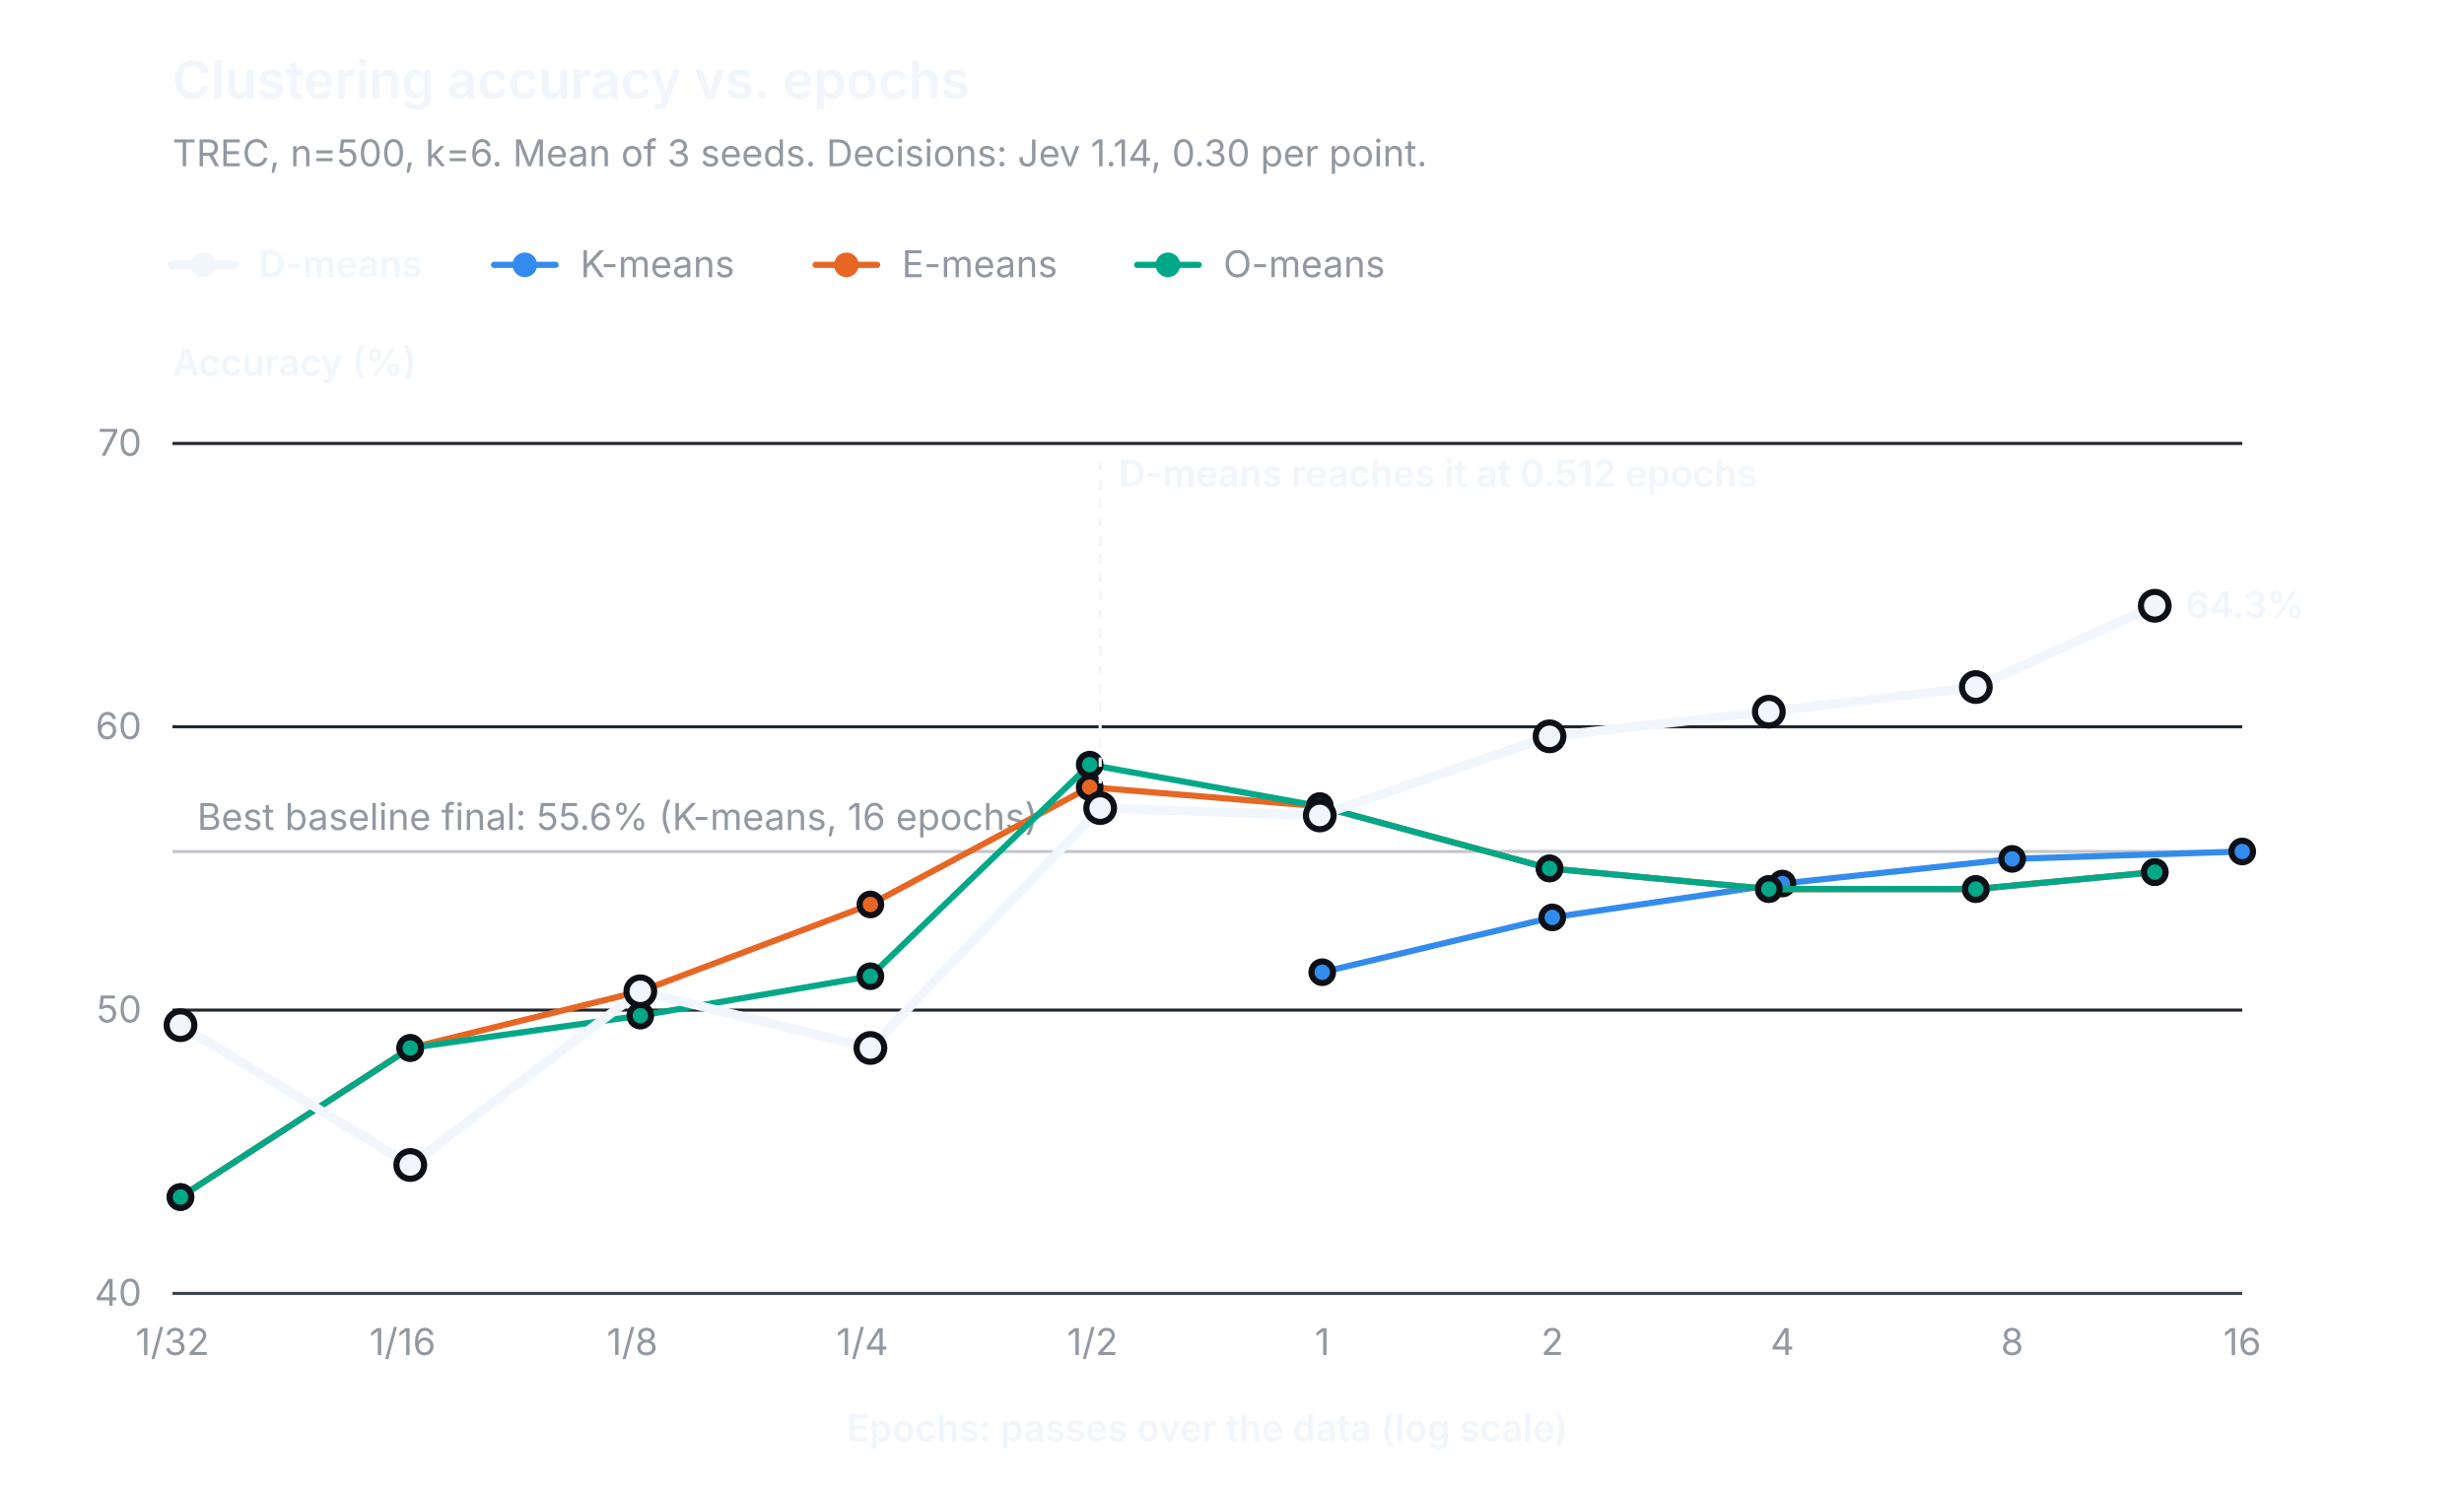
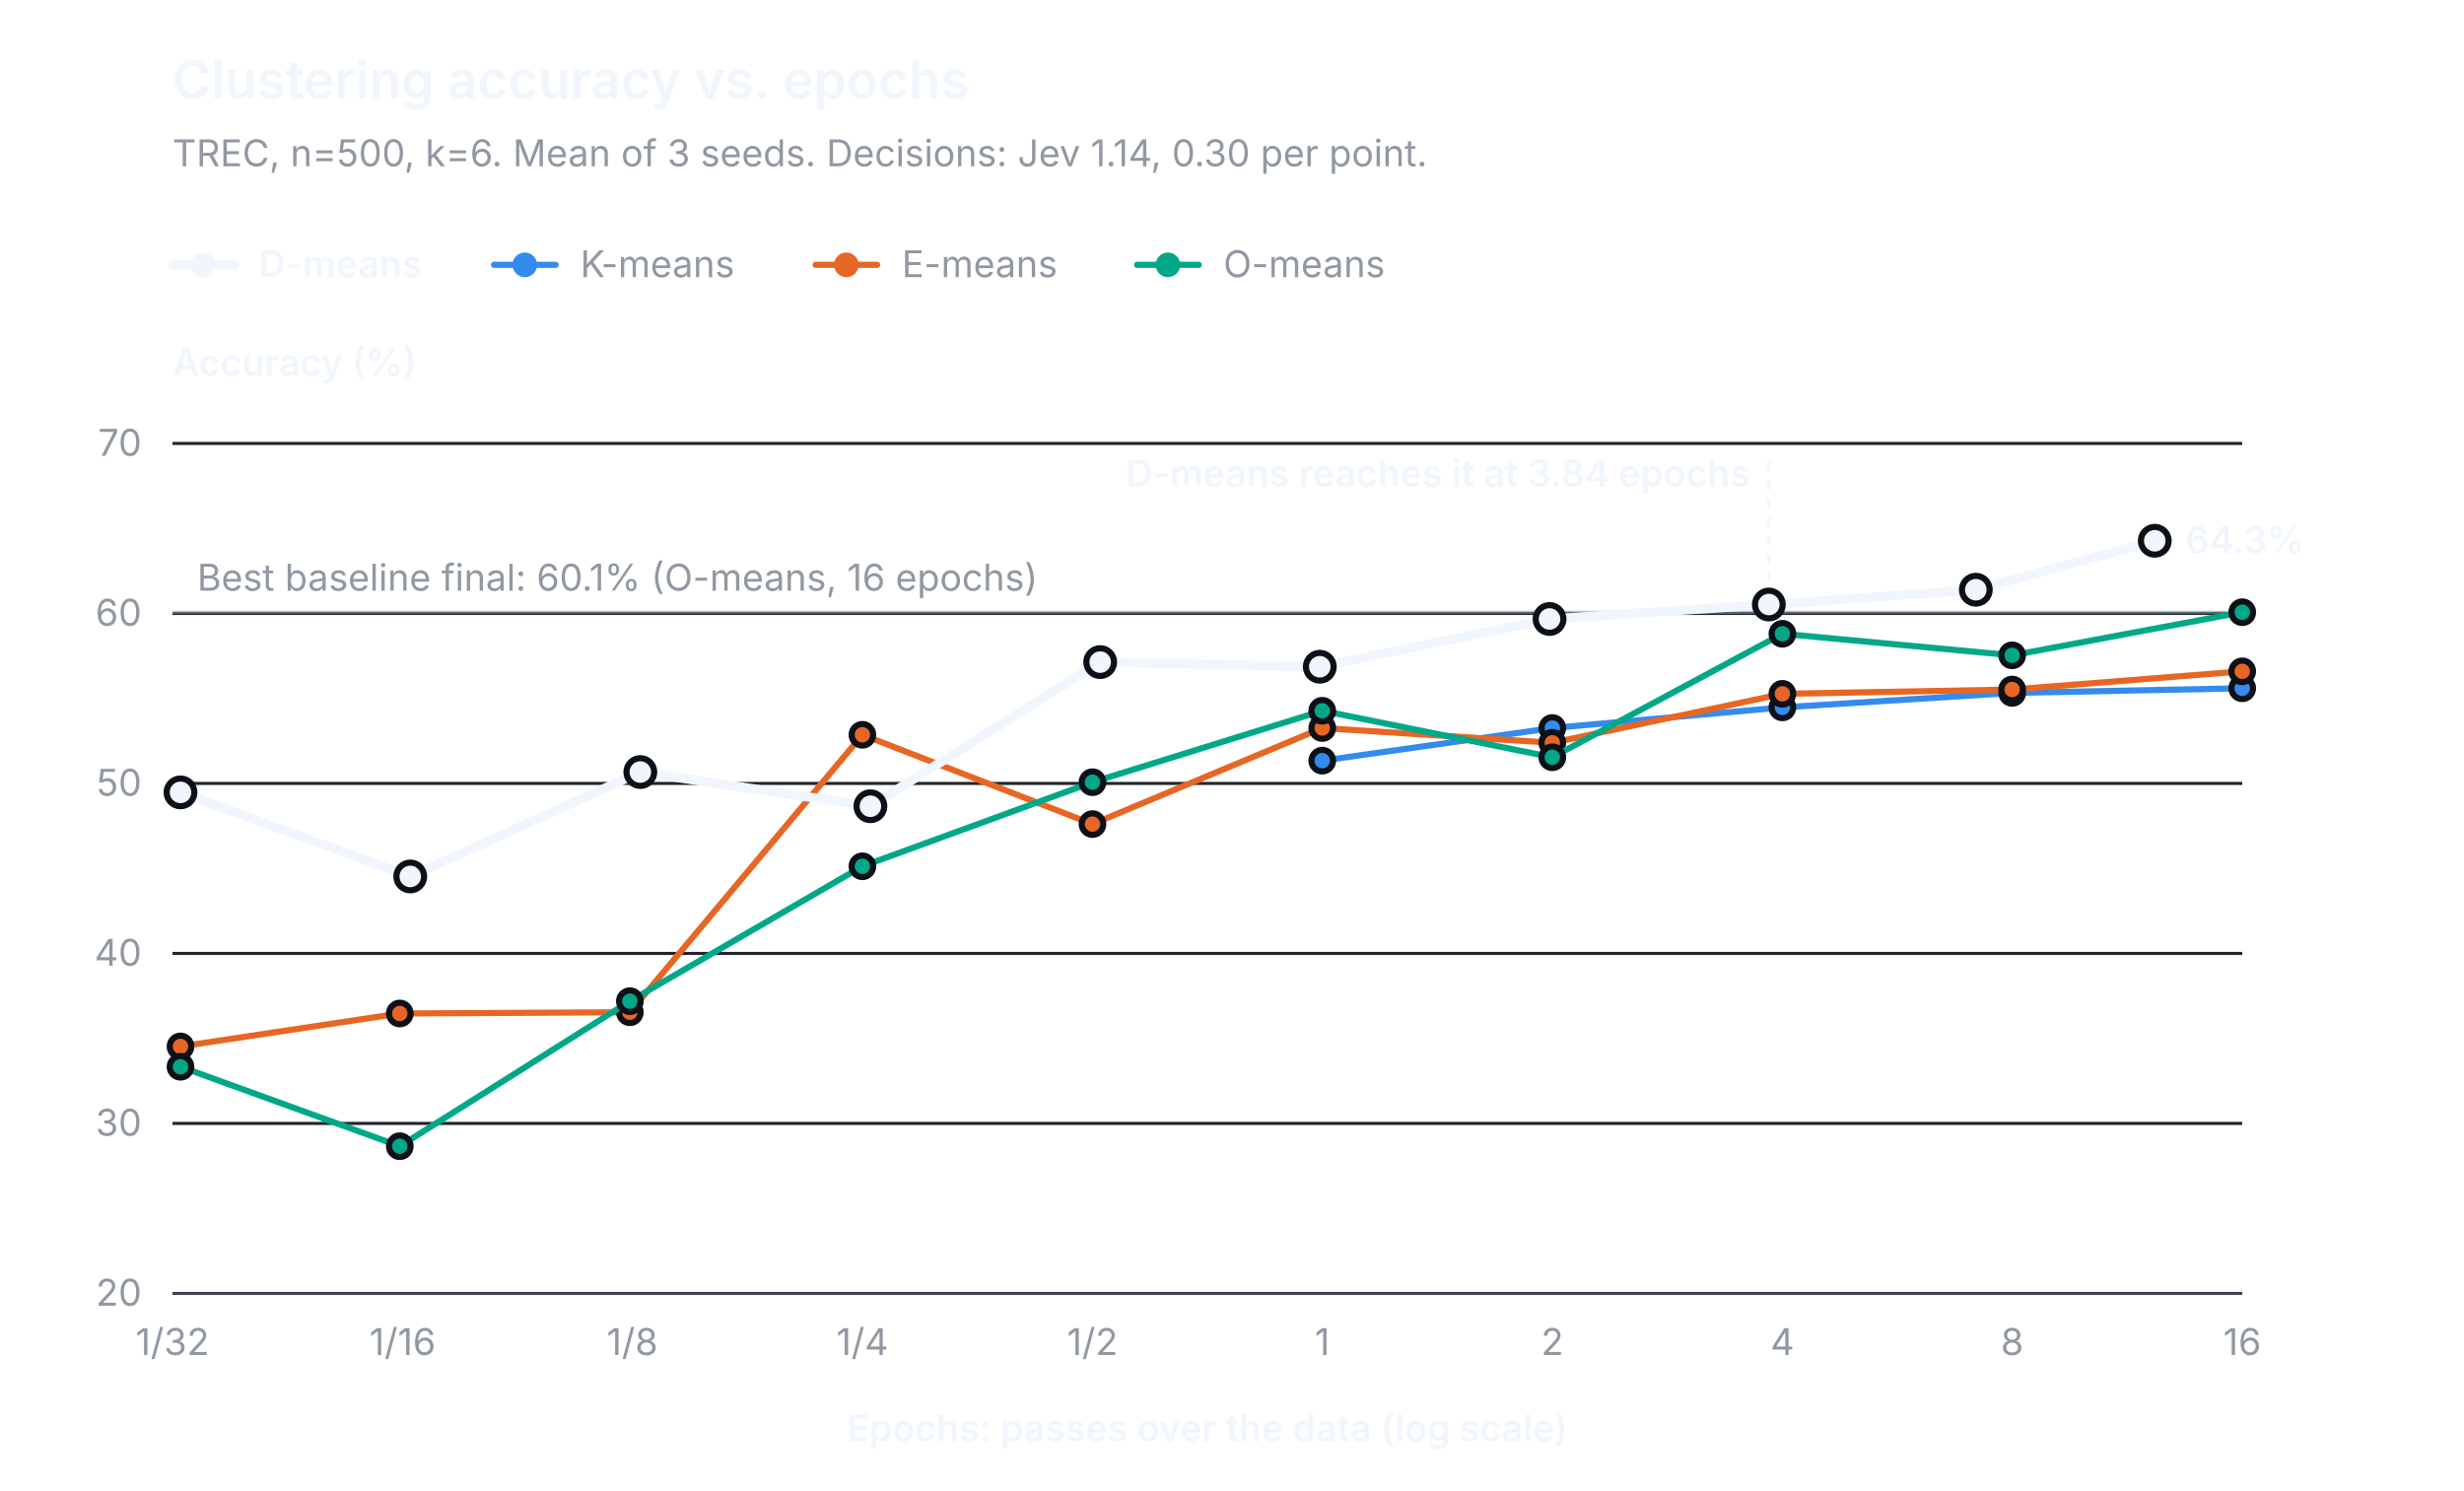
<svg xmlns="http://www.w3.org/2000/svg" viewBox="0 0 800 484" width="800" height="484" role="img" aria-labelledby="t d">
  <style>text{font-family:-apple-system,BlinkMacSystemFont,'Segoe UI',system-ui,sans-serif;fill:#9198a1;font-size:12px}.h{fill:#f0f6fc;font-size:17px;font-weight:600}.n{font-variant-numeric:tabular-nums}.k{fill:#f0f6fc;font-weight:600}</style>
  <text class="h" x="56" y="32">Clustering accuracy vs. epochs</text>
  <text x="56" y="54">TREC, n=500, k=6. Mean of 3 seeds. Decisions: Jev 1.14, 0.30 per point.</text>
  <g data-legend="d-means">
    <line x1="56" y1="86" x2="76" y2="86" stroke="#f0f6fc" stroke-width="3" stroke-linecap="round" />
    <circle cx="66" cy="86" r="4" fill="#f0f6fc" />
    <text x="84" y="90" class="k">D-means</text>
  </g>
  <g data-legend="k-means">
    <line x1="160.4" y1="86" x2="180.4" y2="86" stroke="#338ced" stroke-width="2" stroke-linecap="round" />
    <circle cx="170.4" cy="86" r="4" fill="#338ced" />
    <text x="188.4" y="90">K-means</text>
  </g>
  <g data-legend="e-means">
    <line x1="264.8" y1="86" x2="284.8" y2="86" stroke="#e76624" stroke-width="2" stroke-linecap="round" />
    <circle cx="274.8" cy="86" r="4" fill="#e76624" />
    <text x="292.8" y="90">E-means</text>
  </g>
  <g data-legend="o-means">
    <line x1="369.2" y1="86" x2="389.2" y2="86" stroke="#00a888" stroke-width="2" stroke-linecap="round" />
    <circle cx="379.2" cy="86" r="4" fill="#00a888" />
    <text x="397.2" y="90">O-means</text>
  </g>
  <text x="56" y="122" class="k">Accuracy (%)</text>
  <line x1="56" y1="420.0" x2="728" y2="420.0" stroke="#3d444d" stroke-width="1" />
-   <text x="46" y="424.0" text-anchor="end" class="n">40</text>
-   <line x1="56" y1="328.0" x2="728" y2="328.0" stroke="#21262d" stroke-width="1" />
-   <text x="46" y="332.0" text-anchor="end" class="n">50</text>
-   <line x1="56" y1="236.0" x2="728" y2="236.0" stroke="#21262d" stroke-width="1" />
-   <text x="46" y="240.0" text-anchor="end" class="n">60</text>
+   <text x="46" y="424.0" text-anchor="end" class="n">20</text>
+   <line x1="56" y1="364.8" x2="728" y2="364.8" stroke="#21262d" stroke-width="1" />
+   <text x="46" y="368.8" text-anchor="end" class="n">30</text>
+   <line x1="56" y1="309.6" x2="728" y2="309.6" stroke="#21262d" stroke-width="1" />
+   <text x="46" y="313.6" text-anchor="end" class="n">40</text>
+   <line x1="56" y1="254.4" x2="728" y2="254.4" stroke="#21262d" stroke-width="1" />
+   <text x="46" y="258.4" text-anchor="end" class="n">50</text>
+   <line x1="56" y1="199.2" x2="728" y2="199.2" stroke="#21262d" stroke-width="1" />
+   <text x="46" y="203.2" text-anchor="end" class="n">60</text>
  <line x1="56" y1="144.0" x2="728" y2="144.0" stroke="#21262d" stroke-width="1" />
  <text x="46" y="148.0" text-anchor="end" class="n">70</text>
  <text x="56.0" y="440" text-anchor="middle" class="n">1/32</text>
  <text x="130.7" y="440" text-anchor="middle" class="n">1/16</text>
  <text x="205.3" y="440" text-anchor="middle" class="n">1/8</text>
  <text x="280.0" y="440" text-anchor="middle" class="n">1/4</text>
  <text x="354.7" y="440" text-anchor="middle" class="n">1/2</text>
  <text x="429.3" y="440" text-anchor="middle" class="n">1</text>
  <text x="504.0" y="440" text-anchor="middle" class="n">2</text>
  <text x="578.7" y="440" text-anchor="middle" class="n">4</text>
  <text x="653.3" y="440" text-anchor="middle" class="n">8</text>
  <text x="728.0" y="440" text-anchor="middle" class="n">16</text>
  <text x="392.0" y="468" text-anchor="middle" class="k">Epochs: passes over the data (log scale)</text>
-   <line x1="56" y1="276.5" x2="728" y2="276.5" stroke="#9198a1" stroke-width="1" stroke-opacity="0.55" />
-   <text x="64" y="269.5">Best baseline final: 55.6% (K-means, 16 epochs)</text>
+   <line x1="56" y1="198.8" x2="728" y2="198.8" stroke="#9198a1" stroke-width="1" stroke-opacity="0.55" />
+   <text x="64" y="191.8">Best baseline final: 60.1% (O-means, 16 epochs)</text>
  <g data-method="k-means">
-     <path d="M429.3,315.7 L504.0,297.9 L578.7,286.9 L653.3,278.9 L728.0,276.5" fill="none" stroke="#338ced" stroke-width="2" stroke-linejoin="round" stroke-linecap="round" />
-     <circle cx="429.3" cy="315.7" r="3.5" fill="#338ced" stroke="#0d1117" stroke-width="2" />
-     <circle cx="504.0" cy="297.9" r="3.5" fill="#338ced" stroke="#0d1117" stroke-width="2" />
-     <circle cx="578.7" cy="286.9" r="3.5" fill="#338ced" stroke="#0d1117" stroke-width="2" />
-     <circle cx="653.3" cy="278.9" r="3.5" fill="#338ced" stroke="#0d1117" stroke-width="2" />
-     <circle cx="728.0" cy="276.5" r="3.5" fill="#338ced" stroke="#0d1117" stroke-width="2" />
+     <path d="M429.3,247.0 L504.0,236.4 L578.7,229.7 L653.3,225.0 L728.0,223.5" fill="none" stroke="#338ced" stroke-width="2" stroke-linejoin="round" stroke-linecap="round" />
+     <circle cx="429.3" cy="247.0" r="3.5" fill="#338ced" stroke="#0d1117" stroke-width="2" />
+     <circle cx="504.0" cy="236.4" r="3.5" fill="#338ced" stroke="#0d1117" stroke-width="2" />
+     <circle cx="578.7" cy="229.7" r="3.5" fill="#338ced" stroke="#0d1117" stroke-width="2" />
+     <circle cx="653.3" cy="225.0" r="3.5" fill="#338ced" stroke="#0d1117" stroke-width="2" />
+     <circle cx="728.0" cy="223.5" r="3.5" fill="#338ced" stroke="#0d1117" stroke-width="2" />
  </g>
  <g data-method="e-means">
-     <path d="M58.6,388.7 L133.2,340.3 L207.9,321.9 L282.6,293.7 L353.8,255.6 L428.5,261.8 L503.1,282.0 L574.3,288.7 L641.5,288.7 L699.6,283.2" fill="none" stroke="#e76624" stroke-width="2" stroke-linejoin="round" stroke-linecap="round" />
-     <circle cx="58.6" cy="388.7" r="3.5" fill="#e76624" stroke="#0d1117" stroke-width="2" />
-     <circle cx="133.2" cy="340.3" r="3.5" fill="#e76624" stroke="#0d1117" stroke-width="2" />
-     <circle cx="207.9" cy="321.9" r="3.5" fill="#e76624" stroke="#0d1117" stroke-width="2" />
-     <circle cx="282.6" cy="293.7" r="3.5" fill="#e76624" stroke="#0d1117" stroke-width="2" />
-     <circle cx="353.8" cy="255.6" r="3.5" fill="#e76624" stroke="#0d1117" stroke-width="2" />
-     <circle cx="428.5" cy="261.8" r="3.5" fill="#e76624" stroke="#0d1117" stroke-width="2" />
-     <circle cx="503.1" cy="282.0" r="3.5" fill="#e76624" stroke="#0d1117" stroke-width="2" />
-     <circle cx="574.3" cy="288.7" r="3.5" fill="#e76624" stroke="#0d1117" stroke-width="2" />
-     <circle cx="641.5" cy="288.7" r="3.5" fill="#e76624" stroke="#0d1117" stroke-width="2" />
-     <circle cx="699.6" cy="283.2" r="3.5" fill="#e76624" stroke="#0d1117" stroke-width="2" />
+     <path d="M58.6,339.8 L129.8,329.1 L204.5,328.7 L280.0,238.6 L354.7,267.6 L429.3,236.4 L504.0,241.2 L578.7,225.3 L653.3,223.9 L728.0,218.0" fill="none" stroke="#e76624" stroke-width="2" stroke-linejoin="round" stroke-linecap="round" />
+     <circle cx="58.6" cy="339.8" r="3.5" fill="#e76624" stroke="#0d1117" stroke-width="2" />
+     <circle cx="129.8" cy="329.1" r="3.5" fill="#e76624" stroke="#0d1117" stroke-width="2" />
+     <circle cx="204.5" cy="328.7" r="3.5" fill="#e76624" stroke="#0d1117" stroke-width="2" />
+     <circle cx="280.0" cy="238.6" r="3.5" fill="#e76624" stroke="#0d1117" stroke-width="2" />
+     <circle cx="354.7" cy="267.6" r="3.5" fill="#e76624" stroke="#0d1117" stroke-width="2" />
+     <circle cx="429.3" cy="236.4" r="3.5" fill="#e76624" stroke="#0d1117" stroke-width="2" />
+     <circle cx="504.0" cy="241.2" r="3.5" fill="#e76624" stroke="#0d1117" stroke-width="2" />
+     <circle cx="578.7" cy="225.3" r="3.5" fill="#e76624" stroke="#0d1117" stroke-width="2" />
+     <circle cx="653.3" cy="223.9" r="3.5" fill="#e76624" stroke="#0d1117" stroke-width="2" />
+     <circle cx="728.0" cy="218.0" r="3.5" fill="#e76624" stroke="#0d1117" stroke-width="2" />
  </g>
  <g data-method="o-means">
-     <path d="M58.6,388.7 L133.2,340.3 L207.9,329.8 L282.6,317.0 L353.8,248.3 L428.5,261.8 L503.1,282.0 L574.3,288.7 L641.5,288.7 L699.6,283.2" fill="none" stroke="#00a888" stroke-width="2" stroke-linejoin="round" stroke-linecap="round" />
-     <circle cx="58.6" cy="388.7" r="3.5" fill="#00a888" stroke="#0d1117" stroke-width="2" />
-     <circle cx="133.2" cy="340.3" r="3.5" fill="#00a888" stroke="#0d1117" stroke-width="2" />
-     <circle cx="207.9" cy="329.8" r="3.5" fill="#00a888" stroke="#0d1117" stroke-width="2" />
-     <circle cx="282.6" cy="317.0" r="3.5" fill="#00a888" stroke="#0d1117" stroke-width="2" />
-     <circle cx="353.8" cy="248.3" r="3.5" fill="#00a888" stroke="#0d1117" stroke-width="2" />
-     <circle cx="428.5" cy="261.8" r="3.5" fill="#00a888" stroke="#0d1117" stroke-width="2" />
-     <circle cx="503.1" cy="282.0" r="3.5" fill="#00a888" stroke="#0d1117" stroke-width="2" />
-     <circle cx="574.3" cy="288.7" r="3.5" fill="#00a888" stroke="#0d1117" stroke-width="2" />
-     <circle cx="641.5" cy="288.7" r="3.5" fill="#00a888" stroke="#0d1117" stroke-width="2" />
-     <circle cx="699.6" cy="283.2" r="3.5" fill="#00a888" stroke="#0d1117" stroke-width="2" />
+     <path d="M58.6,346.4 L129.8,372.2 L204.5,325.1 L280.0,281.3 L354.7,254.0 L429.3,230.8 L504.0,245.9 L578.7,205.8 L653.3,212.8 L728.0,198.8" fill="none" stroke="#00a888" stroke-width="2" stroke-linejoin="round" stroke-linecap="round" />
+     <circle cx="58.6" cy="346.4" r="3.5" fill="#00a888" stroke="#0d1117" stroke-width="2" />
+     <circle cx="129.8" cy="372.2" r="3.5" fill="#00a888" stroke="#0d1117" stroke-width="2" />
+     <circle cx="204.5" cy="325.1" r="3.5" fill="#00a888" stroke="#0d1117" stroke-width="2" />
+     <circle cx="280.0" cy="281.3" r="3.5" fill="#00a888" stroke="#0d1117" stroke-width="2" />
+     <circle cx="354.7" cy="254.0" r="3.5" fill="#00a888" stroke="#0d1117" stroke-width="2" />
+     <circle cx="429.3" cy="230.8" r="3.5" fill="#00a888" stroke="#0d1117" stroke-width="2" />
+     <circle cx="504.0" cy="245.9" r="3.5" fill="#00a888" stroke="#0d1117" stroke-width="2" />
+     <circle cx="578.7" cy="205.8" r="3.5" fill="#00a888" stroke="#0d1117" stroke-width="2" />
+     <circle cx="653.3" cy="212.8" r="3.5" fill="#00a888" stroke="#0d1117" stroke-width="2" />
+     <circle cx="728.0" cy="198.8" r="3.5" fill="#00a888" stroke="#0d1117" stroke-width="2" />
  </g>
  <g data-method="d-means">
-     <path d="M58.6,332.9 L133.2,378.3 L207.9,321.9 L282.6,340.3 L357.2,262.4 L428.5,264.8 L503.1,239.1 L574.3,231.1 L641.5,223.1 L699.6,196.7" fill="none" stroke="#f0f6fc" stroke-width="3" stroke-linejoin="round" stroke-linecap="round" />
-     <circle cx="58.6" cy="332.9" r="4.5" fill="#f0f6fc" stroke="#0d1117" stroke-width="2" />
-     <circle cx="133.2" cy="378.3" r="4.5" fill="#f0f6fc" stroke="#0d1117" stroke-width="2" />
-     <circle cx="207.9" cy="321.9" r="4.5" fill="#f0f6fc" stroke="#0d1117" stroke-width="2" />
-     <circle cx="282.6" cy="340.3" r="4.5" fill="#f0f6fc" stroke="#0d1117" stroke-width="2" />
-     <circle cx="357.2" cy="262.4" r="4.5" fill="#f0f6fc" stroke="#0d1117" stroke-width="2" />
-     <circle cx="428.5" cy="264.8" r="4.5" fill="#f0f6fc" stroke="#0d1117" stroke-width="2" />
-     <circle cx="503.1" cy="239.1" r="4.5" fill="#f0f6fc" stroke="#0d1117" stroke-width="2" />
-     <circle cx="574.3" cy="231.1" r="4.5" fill="#f0f6fc" stroke="#0d1117" stroke-width="2" />
-     <circle cx="641.5" cy="223.1" r="4.5" fill="#f0f6fc" stroke="#0d1117" stroke-width="2" />
-     <circle cx="699.6" cy="196.7" r="4.5" fill="#f0f6fc" stroke="#0d1117" stroke-width="2" />
+     <path d="M58.6,257.3 L133.2,284.6 L207.9,250.7 L282.6,261.8 L357.2,215.0 L428.5,216.5 L503.1,201.0 L574.3,196.3 L641.5,191.5 L699.6,175.6" fill="none" stroke="#f0f6fc" stroke-width="3" stroke-linejoin="round" stroke-linecap="round" />
+     <circle cx="58.6" cy="257.3" r="4.5" fill="#f0f6fc" stroke="#0d1117" stroke-width="2" />
+     <circle cx="133.2" cy="284.6" r="4.5" fill="#f0f6fc" stroke="#0d1117" stroke-width="2" />
+     <circle cx="207.9" cy="250.7" r="4.5" fill="#f0f6fc" stroke="#0d1117" stroke-width="2" />
+     <circle cx="282.6" cy="261.8" r="4.5" fill="#f0f6fc" stroke="#0d1117" stroke-width="2" />
+     <circle cx="357.2" cy="215.0" r="4.5" fill="#f0f6fc" stroke="#0d1117" stroke-width="2" />
+     <circle cx="428.5" cy="216.5" r="4.5" fill="#f0f6fc" stroke="#0d1117" stroke-width="2" />
+     <circle cx="503.1" cy="201.0" r="4.5" fill="#f0f6fc" stroke="#0d1117" stroke-width="2" />
+     <circle cx="574.3" cy="196.3" r="4.5" fill="#f0f6fc" stroke="#0d1117" stroke-width="2" />
+     <circle cx="641.5" cy="191.5" r="4.5" fill="#f0f6fc" stroke="#0d1117" stroke-width="2" />
+     <circle cx="699.6" cy="175.6" r="4.5" fill="#f0f6fc" stroke="#0d1117" stroke-width="2" />
  </g>
-   <line x1="357.2" y1="150" x2="357.2" y2="254.4" stroke="#f0f6fc" stroke-width="1" stroke-dasharray="3 3" />
-   <text x="363.2" y="158" class="k">D-means reaches it at 0.512 epochs</text>
-   <text x="709.6" y="200.7" class="k n">64.3%</text>
+   <line x1="574.3" y1="150" x2="574.3" y2="188.3" stroke="#f0f6fc" stroke-width="1" stroke-dasharray="3 3" />
+   <text x="568.3" y="158" class="k" text-anchor="end">D-means reaches it at 3.84 epochs</text>
+   <text x="709.6" y="179.6" class="k n">64.3%</text>
</svg>
